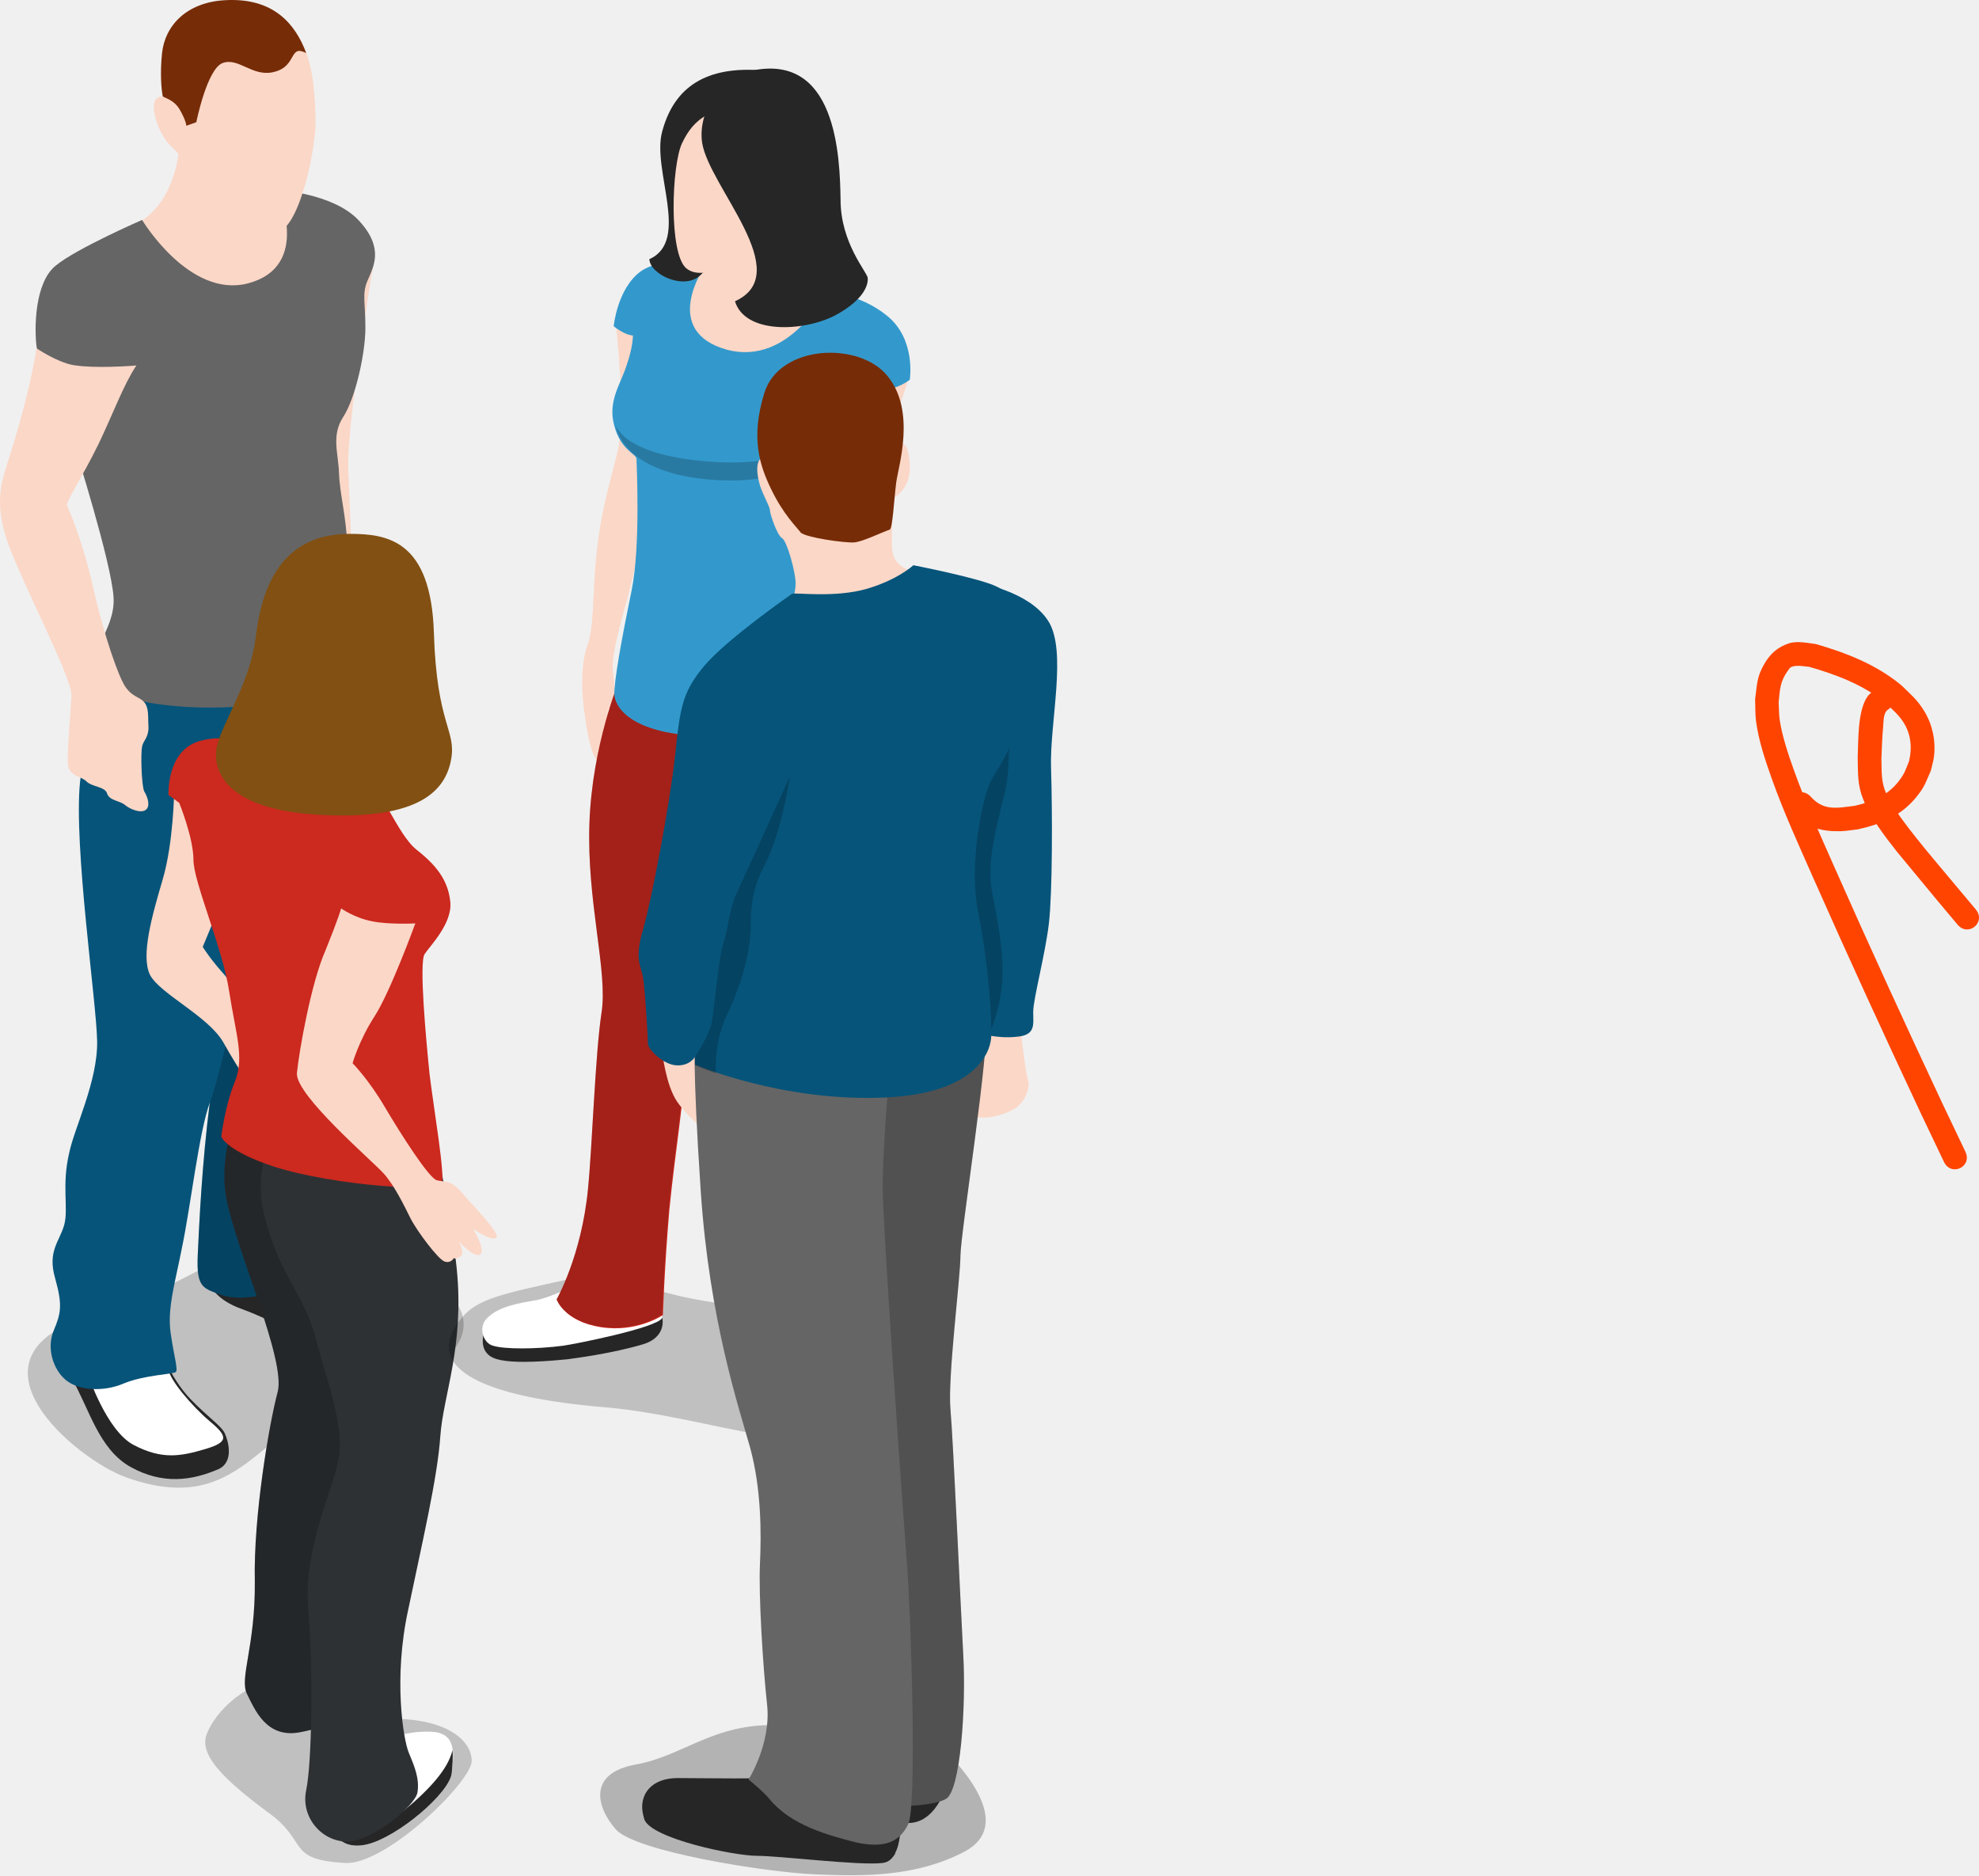
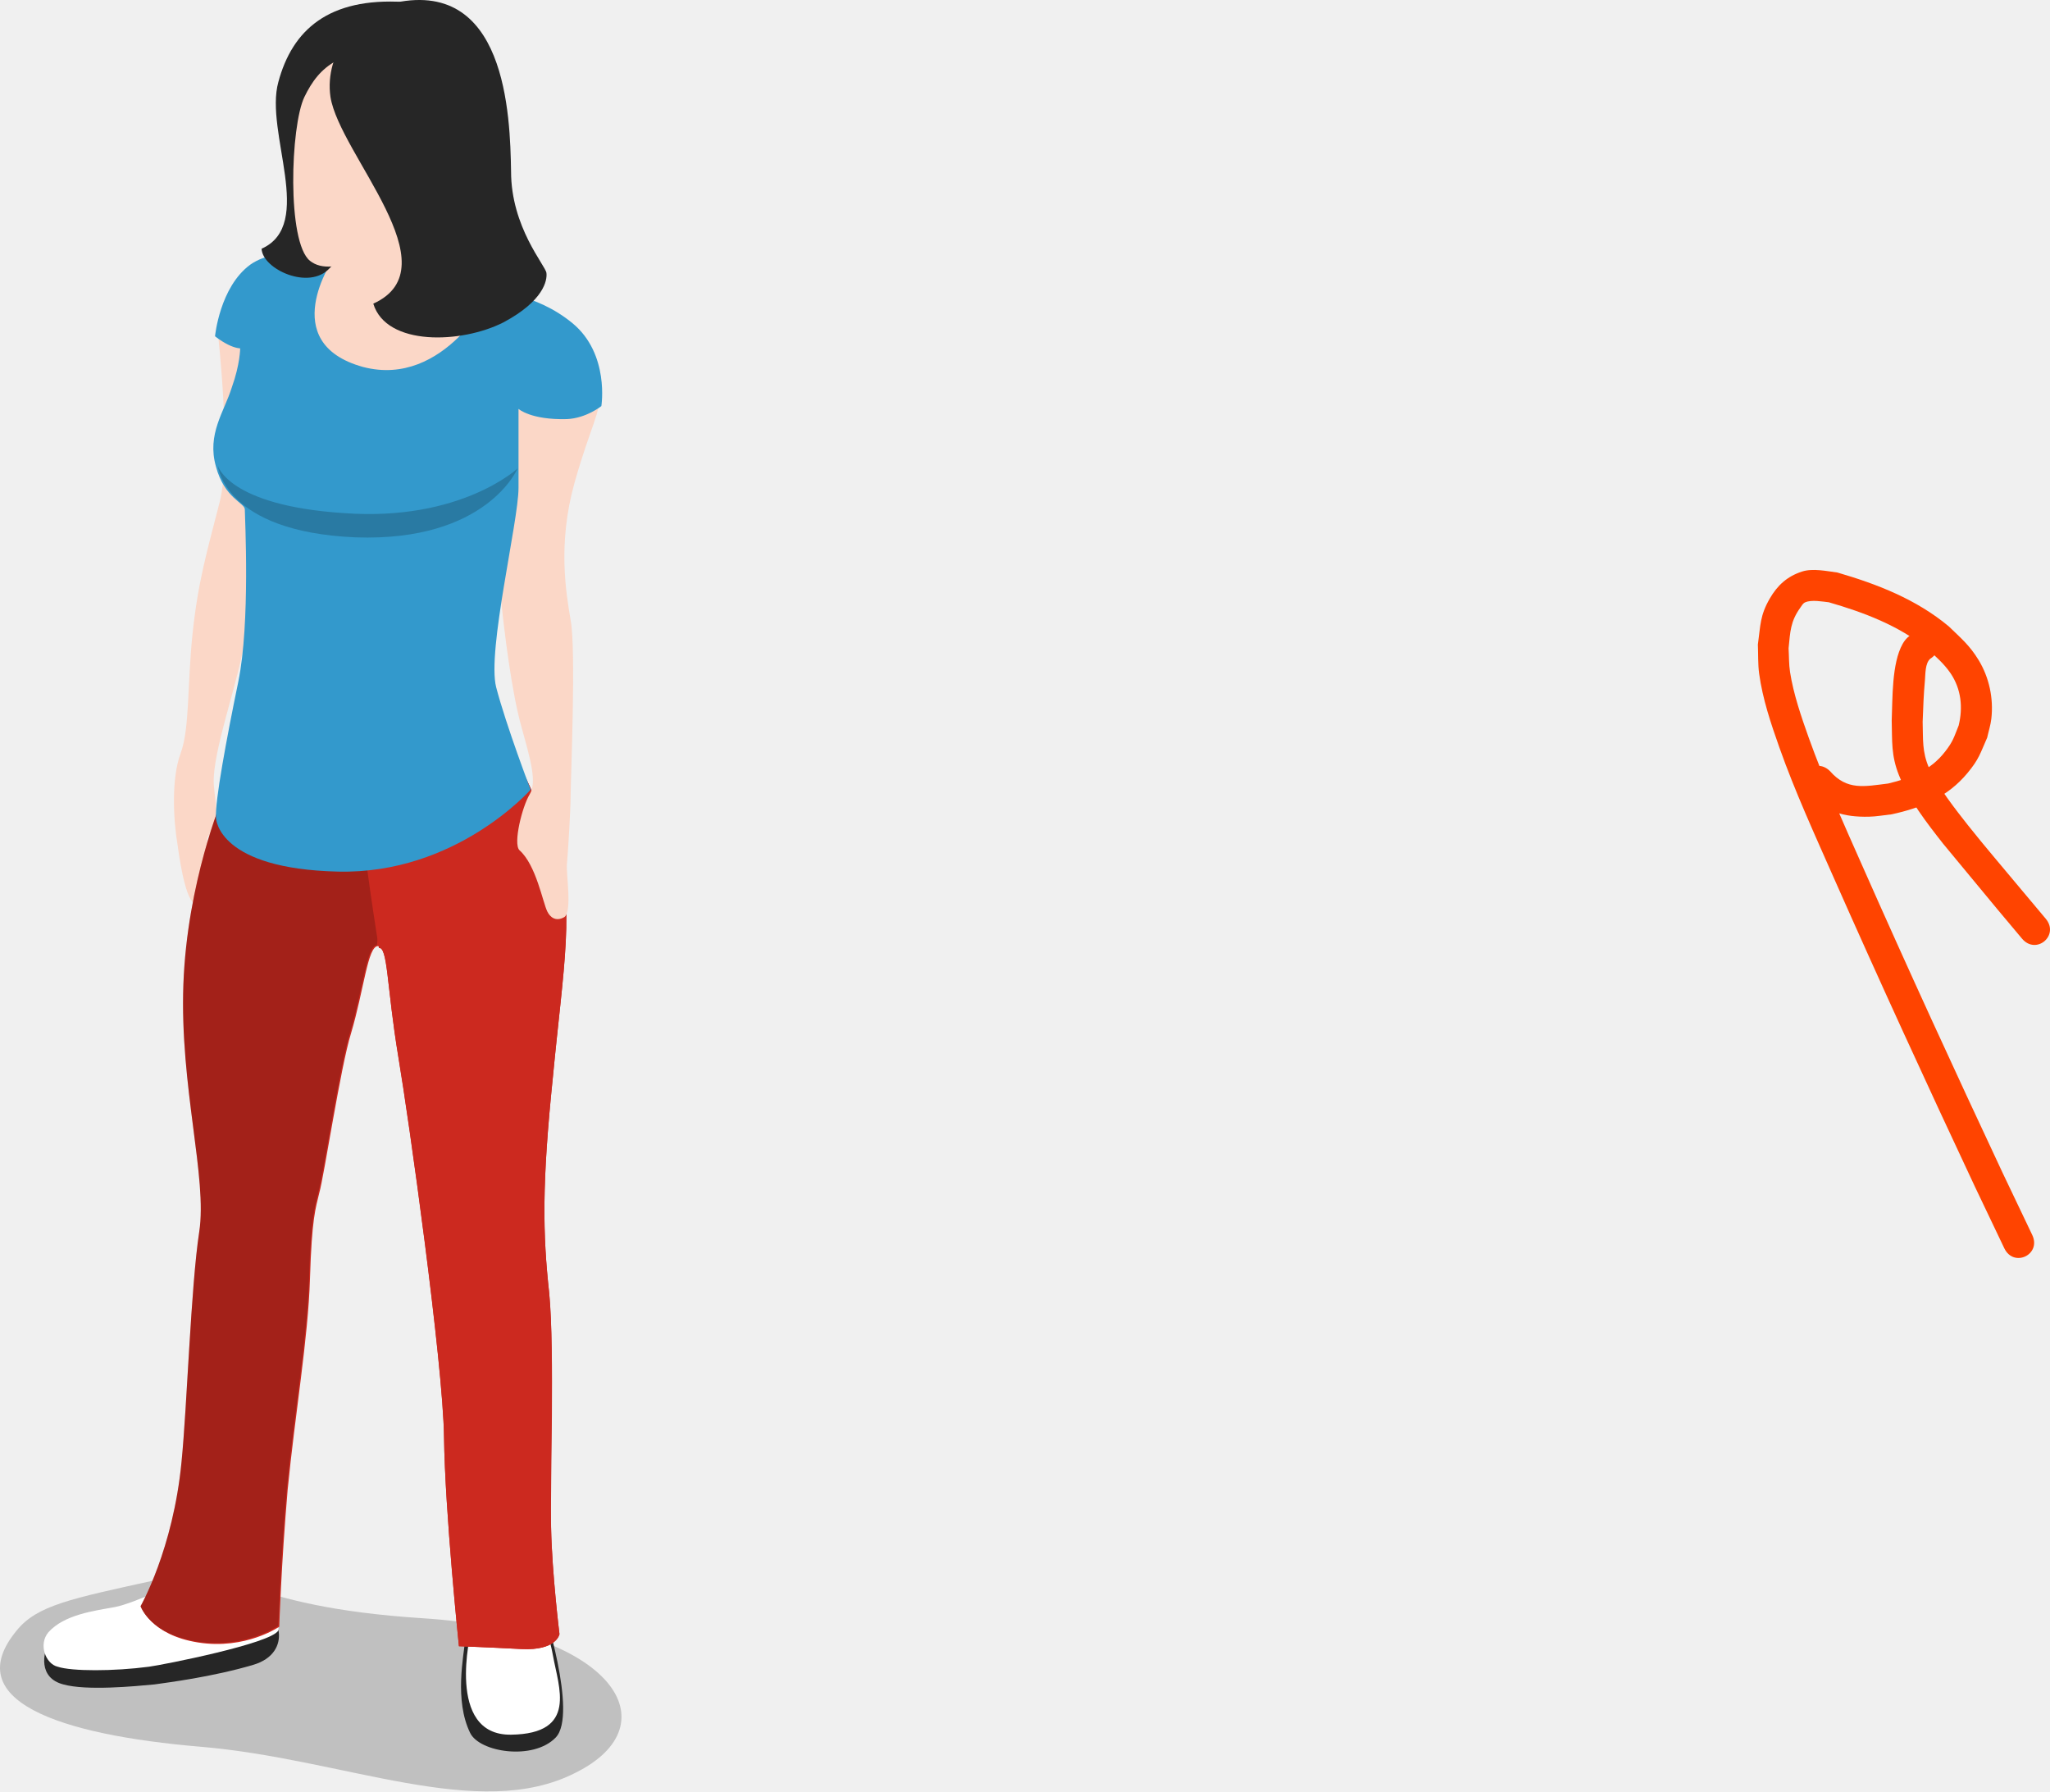
- <svg xmlns="http://www.w3.org/2000/svg" version="1.1" id="Layer_1" x="0px" y="0px" viewBox="0 0 277.38 262.85" enable-background="new 0 0 160 320" xml:space="preserve" width="277.38" height="262.85">
+ <svg xmlns="http://www.w3.org/2000/svg" version="1.1" id="Layer_1" x="0px" y="0px" viewBox="0 0 220.218 192.408" enable-background="new 0 0 160 320" xml:space="preserve" width="220.218" height="192.408">
  <defs id="defs129" />
-   <g id="g30" transform="translate(-9.084497,-47.87098)" style="stroke:none">
-     <path d="M 40.8,91.2 53.5,83.5 50.4,74.8 44,67.4 34.4,66.1 c -0.1,4 -1,10.7 -6.9,13.6 -1.1,0.6 13.3,11.5 13.3,11.5 z" id="path2" style="fill:#fbd7c7;stroke:none" />
-     <path d="m 26.9,255 c -7,-2.4 -25,-17.2 -4.2,-23 18.4,-5.2 23.6,-17.9 45.3,-5.8 10.7,6 7.3,13.9 -10.6,18.2 -12.1,2.9 -14.3,16.3 -30.5,10.6 z" id="path4" style="opacity:0.2;stroke:none" />
-     <path d="m 38.2,225.7 c -0.3,2.3 1.2,4.4 4.9,5.7 4.1,1.5 9.1,4.3 11.5,5.7 4,2.3 8.7,2.3 11.9,1 2.4,-1 2.7,-2.5 2.3,-5 -0.4,-2.6 -3,-2.7 -7.2,-4.3 -3.8,-1.5 -10.1,-7.2 -10.1,-7.2 z" id="path6" style="fill:#262626;stroke:none" />
-     <path d="m 39.6,226.7 c 3,1 6.4,2 9.3,3.7 3,1.8 10.3,6.3 14.7,5.4 3.2,-0.7 4.6,-1.9 4.4,-3.4 -0.2,-1.5 -4.1,-2.4 -7.1,-3.7 -2,-0.8 -9,-6.8 -9,-6.8 z" id="path8" style="fill:#ffffff;stroke:none" />
-     <path d="m 19.1,241 c 2.5,4.3 3.8,10 8.3,12.5 4.5,2.5 8.6,1.9 12.3,0.3 2.2,-1 1.4,-3.9 0.9,-5 -0.5,-1.1 -2.4,-2.3 -4.8,-4.8 -3,-3.1 -4.5,-7.7 -4.5,-7.7 z" id="path10" style="fill:#262626;stroke:none" />
-     <path d="m 21.4,240.5 c 0,0 2.6,7.9 6.4,9.9 4,2.1 6.6,1.6 10,0.6 3.4,-1 3.2,-1.8 0.7,-3.9 -2.5,-2.1 -5.7,-5.9 -5.8,-7.3 -0.1,-1.4 -11.3,0.7 -11.3,0.7 z" id="path12" style="fill:#ffffff;stroke:none" />
-     <path d="m 58.4,135.3 c 1.8,3.9 4.3,11.7 4.1,24.2 -0.2,12.5 -0.1,17.1 0,20.3 0.1,3.3 -0.8,5.5 -2.7,11.2 -1.6,5.1 -6.6,23.6 -6.3,27.4 0.1,0.9 2,1.6 2.4,3.6 0.4,2 0.5,2.7 -1.9,4 -2.4,1.3 -9.4,5.2 -14.4,3.2 -2.1,-0.8 -3,-1 -2.8,-5.4 0.2,-4.4 0.6,-12.9 1.7,-21.5 1.1,-8.6 4.6,-15.5 4.1,-21.2 -0.5,-5.7 -9,-21.5 -8.2,-29.6 0.8,-8.1 1,-10.3 1,-10.3 z" id="path14" style="fill:#06547a;stroke:none" />
-     <path d="m 58.4,135.3 c 1.8,3.9 4.3,11.7 4.1,24.2 -0.2,12.5 -0.1,17.1 0,20.3 0.1,3.3 -0.8,5.5 -2.7,11.2 -1.6,5.1 -6.6,23.6 -6.3,27.4 0.1,0.9 2,1.6 2.4,3.6 0.4,2 0.5,2.7 -1.9,4 -2.4,1.3 -9.4,5.2 -14.4,3.2 -2.1,-0.8 -3,-1 -2.8,-5.4 0.2,-4.4 0.6,-12.9 1.7,-21.5 1.1,-8.6 4.6,-15.5 4.1,-21.2 -0.5,-5.7 -9,-21.5 -8.2,-29.6 0.8,-8.1 1,-10.3 1,-10.3 z" id="path16" style="opacity:0.2;stroke:none" />
-     <path d="m 48.5,144.7 c 0,0 2,10.2 0.8,13.5 -1.2,3.3 -3.8,3.5 -4,6.7 -0.2,3.1 -0.6,12.1 -1.8,17.3 -1.2,5.2 -3.5,16.2 -5,20.2 -1.5,4 -2.7,14.6 -3.9,20.3 -0.9,4.7 -2.1,8.5 -1.6,12 0.5,3.5 1.1,5.2 0.7,5.5 -0.4,0.3 -4.4,0.4 -7.3,1.6 -2.8,1.2 -6.3,1 -8.1,-0.5 -1.8,-1.5 -2.7,-4.5 -1.7,-6.9 1,-2.4 1.3,-3.5 0.2,-7.4 -1.1,-3.8 0.7,-5.2 1.3,-7.5 0.6,-2.3 -0.4,-5.5 0.7,-10.1 0.7,-3.4 4,-10 3.9,-15.6 -0.1,-5.6 -3.3,-27.2 -2.4,-36.3 1,-9.1 3.3,-14.2 3.3,-14.2 z" id="path18" style="fill:#06547a;stroke:none" />
-     <path d="m 61.5,84.4 c 0,0 -3.9,23.1 -3.6,29.4 0.3,6.3 0.8,20.6 0.8,20.6 L 49,128.8 c 0,0 -1.5,-12.7 -1,-16.1 0.5,-3.4 5.5,-16.3 5.5,-16.3 z" id="path20" style="fill:#fbd7c7;stroke:none" />
-     <path d="m 47.9,74.5 c 0,0 7.9,0.4 11.5,4.3 3.6,3.9 2,6.5 1.2,8.4 -0.8,1.9 -0.3,3 -0.3,6.6 0,3.6 -1.4,9.9 -3.1,12.5 -1.7,2.6 -0.7,5 -0.6,7.9 0.1,2.9 1,5.9 1.2,10.5 0.2,4.6 1.7,12.6 2,13.7 0.3,1.2 -2.7,4.4 -11.1,7.4 -6.7,2.3 -23.4,1.4 -25.7,-2.4 -2.4,-3.8 2.3,-6.9 2,-11.8 -0.3,-4.9 -5.4,-21 -5.4,-21 0,0 -5.1,-11.8 -5.4,-14.2 C 13.9,94 13.9,87.5 16.9,85.1 19.8,82.7 29,78.7 29,78.7 c 0,0 6.6,11 14.8,8.9 9.2,-2.4 4.1,-13.1 4.1,-13.1 z" id="path22" style="fill:#656565;stroke:none" />
-     <path d="m 29,152.5 c 0.2,-0.9 0.9,-1.2 0.9,-2.7 -0.1,-1.4 0.1,-2.7 -0.6,-3.5 -0.7,-0.8 -1.6,-0.7 -2.6,-2.1 -1,-1.4 -3,-7.2 -4.5,-13.7 -1.4,-6.5 -3.5,-11.3 -3.7,-11.7 -0.3,-0.5 2,-3.8 4.4,-8.7 2.1,-4.4 3.5,-8.3 5.3,-11 -2.4,0.2 -7.3,0.4 -9.5,-0.2 -1.7,-0.5 -3.4,-1.5 -4.5,-2.2 -1.1,7.1 -3.8,15.2 -4.3,16.8 -0.5,1.8 -1.7,4.9 0.3,10.5 2,5.6 9,19 8.9,21.3 -0.1,2.3 -0.6,7.8 -0.5,9.6 0.1,1.8 1.8,1.7 2.6,2.5 0.8,0.8 2.6,0.7 2.9,1.7 0.3,1 1.8,1 2.5,1.6 0.7,0.6 2.2,1.2 2.9,0.7 0.7,-0.5 0.3,-1.8 -0.2,-2.6 -0.4,-0.9 -0.5,-5.4 -0.3,-6.3 z" id="path24" style="fill:#fbd7c7;stroke:none" />
-     <path d="m 40.6,48.2 c -5.4,0.3 -8.4,3.5 -8.6,7.1 -0.2,3.5 0,6.2 0,6.2 0,0 -1,-0.4 -1.3,0.8 -0.3,1.3 0.7,4.6 2.5,6.2 1.8,1.6 2.7,4.7 4.8,6.9 2.1,2.2 6.7,5.4 9.9,5 C 51.1,80 53.6,68 53.3,64 53.1,60 53.3,47.5 40.6,48.2 Z" id="path26" style="fill:#fbd7c7;stroke:none" />
-     <path d="m 40.6,47.9 c -5.4,0.3 -8.4,3.6 -8.8,7.4 -0.3,2.8 -0.1,5.1 0.1,6.1 0.6,0.3 1.6,0.6 2.3,1.7 1,1.7 1,2.4 1,2.4 L 36.6,65 c 0,0 1.5,-7.5 3.7,-8.3 2.2,-0.8 4.1,1.9 7,1.3 2.9,-0.6 2.5,-2.9 3.7,-3 0.2,0 0.6,0.1 1,0.3 -1.5,-4 -4.5,-7.8 -11.4,-7.4 z" id="path28" style="fill:#762c07;stroke:none" />
-   </g>
-   <g id="g52" transform="translate(-9.084497,-47.87098)" style="stroke:none">
-     <path d="m 57.4,309 c 5.7,0.4 17.8,-11.4 17.8,-14.3 0,-2.9 -3.6,-6.2 -12.4,-5.9 -5.7,0.2 -9.2,-5.7 -14.6,-5.4 -5.4,0.3 -9.7,5.4 -10.3,8.1 -0.5,2.7 2.7,5.9 8.6,10.3 6,4.2 2.5,6.7 10.9,7.2 z" id="path32" style="opacity:0.2;stroke:none" />
-     <path d="m 55.7,303.8 c 0,0 0.5,3.6 4.8,2.6 4.3,-1 11.6,-7.2 11.9,-10 0.3,-2.8 0.7,-5.7 -3,-5.8 -3.8,-0.2 -13.8,1.7 -13.7,13.2 z" id="path34" style="fill:#ffffff;stroke:none" />
-     <path d="m 60.5,306.4 c 4.3,-1 11.6,-7.2 11.9,-10 0.1,-1.1 0.2,-2.2 0.1,-3.2 -0.6,2.6 -3.2,5.6 -7.6,9.1 -3.2,2.6 -6.8,3 -8.6,3.1 0.8,0.8 2,1.5 4.2,1 z" id="path36" style="fill:#262626;stroke:none" />
-     <path d="m 43.9,199.3 c 0,0 -4.5,9.1 -3.1,16.5 1.4,7.4 8.4,22.7 7.2,27.2 -1.2,4.5 -3.4,17.4 -3.2,26.5 0.1,9.1 -2.2,13.6 -1.1,15.8 1.1,2.2 2.7,6.2 7.3,5.4 4.6,-0.8 6.2,-2.6 6.2,-2.6 0,0 2.3,-41.6 2.3,-45.8 0,-4.2 -2.3,-40.9 -2.3,-40.9 z" id="path38" style="fill:#2d3134;stroke:none" />
-     <path d="m 43.9,199.3 c 0,0 -4.5,9.1 -3.1,16.5 1.4,7.4 8.4,22.7 7.2,27.2 -1.2,4.5 -3.4,17.4 -3.2,26.5 0.1,9.1 -2.2,13.6 -1.1,15.8 1.1,2.2 2.7,6.2 7.3,5.4 4.6,-0.8 6.2,-2.6 6.2,-2.6 0,0 2.3,-41.6 2.3,-45.8 0,-4.2 -2.3,-40.9 -2.3,-40.9 z" id="path40" style="opacity:0.2;stroke:none" />
-     <path d="m 50.3,201.2 c 0,0 -6.4,8.1 -4.2,16.9 2.2,8.8 5.5,10.9 7.2,17.2 1.6,6.2 4.2,12.7 3.2,17.3 -0.9,4.6 -4.9,12.3 -4.2,20.9 0.7,8.6 0.5,21.5 -0.3,25.3 -0.8,3.8 2.2,7.2 5.7,7.2 3.5,0 9.6,-5 9.9,-6.9 0.3,-1.9 -0.4,-3.6 -1.2,-5.5 -0.8,-1.9 -2.2,-10.5 -0.1,-20.1 2,-9.6 4.1,-18.5 4.5,-24.3 0.4,-5.8 3.4,-12.6 2.3,-23.5 -1.1,-10.9 -3.9,-21.1 -3.9,-21.1 z" id="path42" style="fill:#2d3134;stroke:none" />
-     <path d="m 33.5,158.7 c 0,0 -0.1,7.3 -1.6,12.4 -1.5,5.1 -3.1,10.7 -1.8,13.4 1.4,2.7 8.2,5.8 10.3,9.5 2,3.6 4.6,7.4 4.6,7.4 l 2.3,-7.4 c 0,0 -5.5,-8.2 -7.2,-10 -1.6,-1.8 -2.6,-3.4 -2.6,-3.4 l 2.4,-5.8 -3.6,-15.7 z" id="path44" style="fill:#fbd7c7;stroke:none" />
-     <path d="m 47.4,152.7 c 0,0 -6.6,-2.4 -10.8,-0.8 -4.2,1.6 -3.9,7.4 -3.9,7.4 l 1.5,1.1 c 0,0 2,4.9 2,8 0,3.1 4.1,12.4 5,18.4 0.9,5.9 2.2,9.3 0.8,12.7 -1.4,3.4 -1.9,7.7 -1.9,7.7 0,0 0.7,2 7.4,4.2 8.5,2.7 23,3.6 23.5,2.4 0.5,-1.1 -1.1,-10.4 -1.7,-15.3 -0.5,-4.9 -1.5,-15.7 -0.7,-16.9 0.8,-1.2 3.9,-4.3 3.6,-7.3 -0.3,-3 -1.9,-5.1 -4.7,-7.3 -2.8,-2.2 -5.1,-9.2 -7.3,-9.7 -2.2,-0.5 -12.8,-4.6 -12.8,-4.6 z" id="path46" style="fill:#cc291f;stroke:none" />
-     <path d="m 58.1,122.7 c 5.3,0 11.4,0.9 11.8,13.9 0.4,13 3.2,13.6 2.4,17.8 -0.8,4.2 -4.3,8.4 -18.2,7.7 -13.9,-0.7 -15.3,-6.6 -14.6,-9.7 0.7,-3.1 4.6,-8.8 5.4,-15 0.7,-5.9 2.8,-14.7 13.2,-14.7 z" id="path48" style="fill:#825012;stroke:none" />
-     <path d="m 56.9,175.2 c 0,0 1.8,1.3 4.3,1.8 2.4,0.5 6.1,0.3 6.1,0.3 0,0 -3.5,9.6 -5.7,13 -2.2,3.4 -3.1,6.6 -3.1,6.6 0,0 2.2,2.2 4.5,6.1 2.3,3.9 6.2,10 7.3,10.3 1.1,0.3 1.9,-0.1 3.4,1.6 1.5,1.8 5.8,6.1 4.9,6.5 -0.9,0.4 -3.2,-1.3 -3.2,-1.3 0,0 1.8,3 1,3.6 -0.8,0.6 -3,-1.8 -3,-1.8 0,0 0.9,1.6 0.2,2.1 -0.7,0.5 -0.9,0.2 -0.9,0.2 0,0 -0.4,0.8 -1.3,0.5 -0.9,-0.3 -3.9,-4.3 -4.8,-6.1 -0.9,-1.8 -2.2,-4.5 -3.7,-6.2 -1.6,-1.8 -12.4,-11 -12.2,-14.1 0.3,-3.1 2,-12.7 4,-17.2 1.9,-4.7 2.2,-5.9 2.2,-5.9 z" id="path50" style="fill:#fbd7c7;stroke:none" />
-   </g>
-   <g id="g92" transform="translate(-9.084497,-47.87098)" style="stroke:none">
+   <g id="g92" transform="translate(-71.99992,-57.48526)" style="stroke:none">
    <path d="m 95.4,93.2 c 0,0 1.5,13.1 0.2,18.2 -1.3,5.1 -2.3,8.4 -2.9,14 -0.6,5.6 -0.3,10.3 -1.3,13 -1,2.7 -0.8,7.1 -0.3,10 0.3,2.2 1,6.4 2.1,6.2 1.1,-0.2 0.7,-1.5 0.9,-2.7 0.2,-1.1 0.4,-2.8 0.2,-3.7 -0.1,-0.9 -0.1,-0.8 0.6,-1.4 0.7,-0.6 0.2,-3.4 0.1,-4.7 -0.4,-2.9 2,-9.6 3,-14.3 1,-4.7 4.1,-11.6 3.5,-16.2 -0.6,-4.5 -0.7,-16.9 -0.7,-16.9 z" id="path54" style="fill:#fbd7c7;stroke:none" />
    <path d="m 73.8,232.6 c -6.2,7.5 4.4,11.2 19.8,12.5 15.4,1.3 29.8,8.1 40.2,2.8 10.5,-5.2 4,-15.3 -16.3,-16.6 -20.3,-1.3 -19.7,-6.1 -28.8,-4.1 -9.1,2 -12.7,2.7 -14.9,5.4 z" id="path56" style="opacity:0.2;stroke:none" />
    <g id="g62" style="stroke:none">
      <path d="m 99.6,230.3 c 2.4,0 4,4.7 -0.4,6 -4.4,1.3 -9.2,1.9 -10.6,2.1 -2.1,0.2 -7.3,0.7 -9.8,0 -2.7,-0.7 -2.2,-3.4 -1.5,-4.6 0.7,-1.1 15.1,-4.3 17.7,-4.3 2.6,0.1 4.2,0.8 4.6,0.8 z" id="path58" style="fill:#262626;stroke:none" />
      <path d="m 78.2,236.5 c 1.5,0.5 6,0.5 9.8,0 1.5,-0.2 13.2,-2.5 13.9,-3.9 0.7,-1.4 -9.9,-5.6 -9.9,-5.6 0,0 -5.5,2.7 -7.7,3.1 -2.2,0.4 -5.4,0.8 -7.1,2.7 -1.1,1.3 -0.3,3.4 1,3.7 z" id="path60" style="fill:#ffffff;stroke:none" />
    </g>
    <path d="m 122,233.4 c -0.2,2 -1.2,6.7 0.5,10.2 1,2.1 6.8,3 9.2,0.5 2.4,-2.5 -1.4,-14.2 -1.4,-14.2 z" id="path64" style="fill:#262626;stroke:none" />
    <path d="m 122.6,232.7 c 0,0 -2.8,11.2 4.3,11.1 7.2,-0.1 5.1,-5.1 4.5,-8.5 -0.6,-3.4 -2,-5.2 -2,-5.2 z" id="path66" style="fill:#ffffff;stroke:none" />
    <path d="m 121.3,234.3 c 0,0 2.9,0.1 6.7,0.3 3.8,0.2 4.1,-1.6 4.1,-1.6 0,0 -0.8,-6.5 -0.9,-11.4 -0.1,-4.9 0.4,-18.8 -0.2,-25.2 -0.7,-6.4 -0.8,-11.7 0.4,-23.3 1.1,-11.6 2.5,-18.7 0.2,-24.7 -2.3,-6 -3.7,-8.5 -3.7,-8.5 L 96,143.3 c 0,0 -3.8,9 -4.2,20 -0.4,11 2.6,20.8 1.7,26.6 -0.9,5.9 -1.3,18.7 -1.9,24.7 -0.9,9.4 -4.4,15.5 -4.4,15.5 0,0 1,3 6.1,3.8 5.1,0.8 8.7,-1.7 8.7,-1.7 0,0 0.2,-6.5 0.9,-14.7 0.8,-8.2 2.2,-16.2 2.4,-22.7 0.2,-6.5 0.6,-7.5 1,-9.2 0.5,-1.7 2.3,-13.6 3.4,-17.1 1.4,-4.7 1.8,-9.4 2.9,-9.4 1.1,0.1 0.9,4.1 2.2,11.9 1.1,6.5 4.8,32.8 4.9,40.8 0.1,8 1.6,22.5 1.6,22.5 z" id="path68" style="fill:#cc291f;stroke:none" />
    <g id="g76" style="stroke:none">
      <path d="m 95.9,143.2 c 0,0 -3.8,9 -4.2,20 -0.4,11 2.6,20.8 1.7,26.6 -0.9,5.9 -1.3,18.7 -1.9,24.7 -0.9,9.4 -4.4,15.5 -4.4,15.5 0,0 1,3 6.1,3.8 5.1,0.8 8.7,-1.7 8.7,-1.7 0,0 0.2,-6.5 0.9,-14.7 0.8,-8.2 2.2,-16.2 2.4,-22.7 0.2,-6.5 0.6,-7.5 1,-9.2 0.5,-1.7 2.3,-13.6 3.4,-17.1 1.4,-4.7 1.8,-9.4 2.9,-9.4 0,0 1.1,-10.4 0.5,-17.5 z" id="path70" style="fill:#cc291f;stroke:none" />
      <path d="m 95.9,143.2 c 0,0 -3.8,9 -4.2,20 -0.4,11 2.6,20.8 1.7,26.6 -0.9,5.9 -1.3,18.7 -1.9,24.7 -0.9,9.4 -4.4,15.5 -4.4,15.5 0,0 1,3 6.1,3.8 5.1,0.8 8.7,-1.7 8.7,-1.7 0,0 0.2,-6.5 0.9,-14.7 0.8,-8.2 2.2,-16.2 2.4,-22.7 0.2,-6.5 0.6,-7.5 1,-9.2 0.5,-1.7 2.3,-13.6 3.4,-17.1 1.4,-4.7 1.8,-9.4 2.9,-9.4 0,0 1.1,-10.4 0.5,-17.5 z" id="path72" style="opacity:0.2;stroke:none" />
      <path d="m 114.8,171.1 c 1.1,6.5 4.8,32.8 4.9,40.8 0.1,8 1.6,22.4 1.6,22.4 0,0 2.9,0.1 6.7,0.3 3.8,0.2 4.1,-1.6 4.1,-1.6 0,0 -0.8,-6.5 -0.9,-11.4 -0.2,-4.9 0.4,-18.8 -0.2,-25.2 -0.7,-6.4 -0.8,-11.7 0.4,-23.3 1.1,-11.6 2.5,-18.7 0.2,-24.7 -2.3,-6 -3.7,-8.5 -3.7,-8.5 l -17.5,1.9 c 0.6,7.1 2.3,17.5 2.3,17.5 1,0 0.8,3.9 2.1,11.8 z" id="path74" style="fill:#cc291f;stroke:none" />
    </g>
    <path d="m 127.8,100.1 c 0,0 -2.6,15.5 -2.1,20.6 0.5,5.1 1.3,11.2 2.3,14.8 1,3.6 1.7,6 0.9,7.3 -0.8,1.3 -1.8,5.3 -1.1,6 1.8,1.6 2.5,5.6 3,6.6 0.3,0.6 0.9,1.1 1.8,0.6 0.9,-0.5 0.2,-4.7 0.3,-5.7 0.1,-1 0.4,-5.8 0.4,-7.4 0,-1.6 0.6,-15.7 0,-18.8 -0.5,-3 -1.4,-8.2 0.4,-14.7 1.8,-6.4 2.8,-7.3 2.8,-10.2 0,-2.9 -8.7,0.9 -8.7,0.9 z" id="path78" style="fill:#fbd7c7;stroke:none" />
    <path d="m 107.5,84.4 c 0,0 -12.3,13.3 1.7,14.9 14,1.6 16.5,-7.7 13.9,-12.8 -2.6,-5.2 -6.9,-7.9 -6.9,-7.9 z" id="path80" style="fill:#fbd7c7;stroke:none" />
    <path d="m 107.8,85.3 c 0,0 -5.6,-1.7 -8.9,0.6 -3.3,2.4 -3.8,7.7 -3.8,7.7 0,0 0.6,0.5 1.4,0.9 0.8,0.4 1.3,0.4 1.3,0.4 0,0 0,1.7 -0.9,4.2 -0.8,2.6 -2.7,5 -1.7,8.5 0.9,3.4 3.1,3.9 3.1,4.6 0,0.8 0.6,12.2 -0.7,18.5 -1.3,6.3 -2.5,12.8 -2.4,14.6 0,0.3 0.4,5.5 13.1,5.8 12.7,0.3 20.7,-8.8 20.7,-8.8 0,0 -2.6,-6.8 -3.7,-11 -1,-3.9 2.4,-17.8 2.4,-21.4 0,-3.6 0,-8.5 0,-8.5 0,0 1.3,1.2 5.2,1.1 2.1,-0.1 3.7,-1.4 3.7,-1.4 0,0 0.9,-5.6 -3.1,-8.9 -4,-3.3 -8.6,-3.4 -8.6,-3.4 0,0 -5.1,10.4 -13.9,8.1 -9.4,-2.6 -3.2,-11.6 -3.2,-11.6 z" id="path82" style="fill:#3399cc;stroke:none" />
    <path d="m 115.4,57.7 c -8.1,-0.5 -12,3 -13.5,8.6 -1.5,5.4 4,15.3 -1.8,17.9 0.1,2.2 5.1,4.5 7.3,2.1 2.2,-2.3 2.9,-2.4 2.9,-2.4 z" id="path84" style="fill:#262626;stroke:none" />
    <path d="m 104.7,67.9 c -1.5,3.1 -1.9,15.6 0.6,17.6 2.5,2 7.6,-1.3 12.5,-3.5 4.9,-2.3 5.5,-19 -1.9,-19.2 -7.3,-0.3 -9.6,1.8 -11.2,5.1 z" id="path86" style="fill:#fbd7c7;stroke:none" />
    <path d="m 113.9,57.9 c -3.3,0.8 -7.1,5.2 -6.4,10 1,6.2 13.2,18.3 4.6,22.2 1.4,4.6 9.5,4.3 14,2 4.3,-2.3 4.7,-4.5 4.6,-5.3 -0.1,-0.8 -3.8,-4.9 -3.8,-10.9 -0.1,-6 -0.5,-21.1 -13,-18 z" id="path88" style="fill:#262626;stroke:none" />
    <path d="m 95.4,107.5 c 0,0 1.1,4.3 13.6,5.1 12.5,0.9 18.6,-4.8 18.6,-4.8 0,0 -3.3,7.9 -17.4,7.4 -14.2,-0.6 -14.8,-7.7 -14.8,-7.7 z" id="path90" style="opacity:0.2;stroke:none" />
  </g>
-   <g id="g124" transform="translate(-9.084497,-47.87098)" style="stroke:none">
-     <path d="m 101.9,195.3 c 0,0 0.5,4.7 2.1,7 1.6,2.3 3.4,3.5 3.4,3.5 l -0.1,-8.3 -1.1,-4.3 z" id="path94" style="fill:#fbd7c7;stroke:none" />
-     <path d="m 152.1,191.9 c 0,0 0.7,6.3 1.1,7.5 0.3,1.2 -0.7,3.3 -2.1,4 -3.1,1.6 -5.5,1.1 -6.3,0.8 -1.2,-0.4 2.6,-12.7 2.6,-12.7 z" id="path96" style="fill:#fbd7c7;stroke:none" />
-     <path d="m 146.3,129.6 c 0,0 7,1.1 9.7,5.3 2.7,4.2 0.2,14.2 0.4,20.6 0.2,6.4 0.2,17.5 -0.3,21.8 -0.5,4.3 -2.2,10.6 -2.2,12.4 0,1.8 0.4,3.3 -2.4,3.5 -2.8,0.3 -5.6,-0.6 -5.6,-0.6 0,0 -2.7,-23.8 -2.3,-28.9 0.5,-5 2.7,-34.1 2.7,-34.1 z" id="path98" style="fill:#06547a;stroke:none" />
-     <path d="m 150,142.9 c 0,0 1.2,11.1 -0.1,16.2 -1.3,5 -2.5,9.9 -1.8,13.6 0.7,3.7 2,9.6 1.3,14.2 -0.7,4.6 -2.2,7 -2.2,7 l -5.9,-25.3 5.4,-16.4 z" id="path100" style="opacity:0.2;stroke:none" />
-     <path d="m 141.5,293.2 c 3.1,3.1 9.5,10.6 2.8,14.2 -6.7,3.5 -13.8,3.5 -20.9,3.2 -7.1,-0.3 -25.2,-3.2 -28,-6.3 -2.8,-3.2 -3.9,-7.9 2.8,-9.1 6.7,-1.2 11,-5.9 20.1,-5.5 9.1,0.4 22.4,2.7 23.2,3.5 z" id="path102" style="opacity:0.3;fill:#262626;stroke:none" />
-     <path d="m 142.1,297.1 c 0,0 -1.4,6.3 -5.7,6.3 -4.3,0 -18.7,-2.2 -18.7,-2.2 l 11.4,-8.7 z" id="path104" style="fill:#262626;stroke:none" />
-     <path d="m 135.2,302 c 0,0 0.8,6.5 -2.4,6.9 -3.2,0.4 -14.4,-1 -17.6,-1 -3.2,0 -14.8,-2.4 -15.8,-5.1 -1,-2.7 0.4,-5.7 4.7,-5.7 4.3,0 12.2,0.2 13.6,-0.2 1.4,-0.4 17.5,5.1 17.5,5.1 z" id="path106" style="fill:#262626;stroke:none" />
-     <path d="m 99.3,300.1 c 0,0.5 0.1,0.9 0.3,1.4 1,2.8 13,5.3 16.2,5.3 3.2,0 14.8,1.4 18.1,1 0.2,0 0.5,-0.1 0.7,-0.2 -0.4,0.7 -0.9,1.3 -1.8,1.4 -3.2,0.4 -14.4,-1 -17.6,-1 -3.2,0 -14.8,-2.4 -15.8,-5.1 -0.2,-1 -0.3,-2 -0.1,-2.8 z" id="path108" style="fill:#262626;stroke:none" />
-     <path d="m 147.2,191.2 c 0.8,2.6 -3.5,29.6 -3.5,32.7 0,3.1 -1.8,17 -1.4,21.5 0.4,4.5 1.4,27.2 1.8,34.5 0.4,7.3 -0.4,18.9 -2.4,20.1 -2,1.2 -8.7,1.2 -10.6,0.8 -2,-0.4 -3.9,-105.5 -3.9,-105.5 z" id="path110" style="fill:#656565;stroke:none" />
-     <path d="m 147.2,191.2 c 0.8,2.6 -3.5,29.6 -3.5,32.7 0,3.1 -1.8,17 -1.4,21.5 0.4,4.5 1.4,27.2 1.8,34.5 0.4,7.3 -0.4,18.9 -2.4,20.1 -2,1.2 -8.7,1.2 -10.6,0.8 -2,-0.4 -3.9,-105.5 -3.9,-105.5 z" id="path112" style="opacity:0.2;stroke:none" />
-     <path d="m 133.8,197.1 c 0,0 -1,11.8 -1,17.2 0,5.3 2.8,45 3.4,52.7 0.6,7.7 1.4,33.9 0.2,36.5 -1.2,2.6 -3.4,3.5 -7.4,2.6 -3.9,-1 -9.1,-2.4 -12.1,-6.1 -0.8,-1 -2.9,-2.7 -2.9,-2.7 0,0 3.2,-5 2.6,-10.5 -0.6,-5.5 -1.2,-15.4 -1,-19.7 0.2,-4.3 0.2,-10.6 -1.4,-16.4 -1.6,-5.7 -5.7,-17.9 -6.9,-35.9 -1.2,-17.9 -0.8,-21.5 -0.8,-21.5 z" id="path114" style="fill:#656565;stroke:none" />
-     <path d="m 139,128.1 c 0,0 -4.9,0.4 -4.9,-3.7 0,-4.1 0.1,-6.7 0.1,-6.7 0,0 2.6,-1.1 2.4,-4.7 -0.2,-3.6 -1.3,-2.8 -1.3,-2.8 l -19.4,1.8 c 0,0 -1.3,0.4 -0.3,3.9 0.4,1.3 1.4,3 1.4,3.5 0,0.5 1,3.5 1.7,3.9 0.7,0.4 1.9,4.8 1.9,6.3 0,1.5 -0.7,3.5 -0.7,3.5 0,0 8.1,0.1 12.8,-1 4.7,-1.1 6.3,-4 6.3,-4 z" id="path116" style="fill:#fbd7c7;stroke:none" />
-     <path d="m 133.8,122.1 c 0.4,-0.2 0.6,-4.3 0.9,-6.6 0.3,-2.3 2.8,-10 -1.2,-14.9 -3.9,-4.9 -15.2,-4.5 -17.3,2.4 -1.9,6.2 -0.7,10 1,13.5 1.7,3.5 3.5,5.2 4.1,6 0.6,0.7 6.2,1.5 7.5,1.4 1.2,-0.1 3.6,-1.3 5,-1.8 z" id="path118" style="fill:#762c07;stroke:none" />
-     <path d="m 120.1,131.1 c 0.6,-0.2 6,0.6 10.5,-0.7 4.4,-1.3 6.5,-3.3 6.5,-3.3 0,0 9.3,1.8 11.7,3 2.7,1.3 3.1,3.4 3.5,5.5 0.5,2.6 0.7,5.4 0.4,8.3 -0.9,9.1 -4.1,11.7 -5,14 -0.9,2.4 -2.9,10.9 -1.5,17.9 1.4,7 2,15.4 1.8,17.6 -0.2,2.2 -2.4,7.7 -14.7,8.3 -14.5,0.7 -26.8,-4.6 -26.8,-4.6 V 196 c 0,0 -0.7,1.3 -2.6,1.2 -1.9,-0.1 -4,-2.3 -4,-3 0,-0.7 -0.4,-7.8 -0.7,-9.4 -0.3,-1.6 -1.2,-2.5 0,-6.6 1.2,-4.1 3.8,-17.8 4.5,-24.4 0.7,-6.5 0.9,-8.8 4.1,-12.6 3.2,-3.8 12.3,-10.1 12.3,-10.1 z" id="path120" style="fill:#06547a;stroke:none" />
-     <path d="m 106.5,196 c 0,0 2.1,-3.1 2.4,-5.1 0.3,-2 1,-9.3 1.6,-10.9 0.6,-1.7 0.8,-4.8 1.9,-7.1 1.1,-2.3 7.4,-16.2 7.4,-16.2 0,0 -0.9,6.4 -3,11.3 -0.8,1.9 -2.5,3.9 -2.5,9.6 0,5.6 -2.8,11.4 -3.4,12.7 -1.6,3.4 -1.5,7 -1.5,8 -1.8,-0.6 -2.9,-1.1 -2.9,-1.1 V 196 c 0,0 0,0.1 0,0 z" id="path122" style="opacity:0.2;stroke:none" />
-   </g>
-   <path style="fill:#ff4400;fill-opacity:1;stroke:none;stroke-width:0;stroke-dasharray:none" id="path13" d="m 251.403,113.972 c 1.813,2.008 3.805,2.592 6.514,2.538 0.824,-0.016 1.639,-0.172 2.458,-0.258 3.206,-0.698 5.999,-1.847 8.143,-4.434 1.238,-1.493 1.347,-2.061 2.114,-3.799 0.15,-0.681 0.371,-1.35 0.449,-2.043 0.245,-2.179 -0.229,-4.423 -1.374,-6.299 -0.975,-1.598 -1.886,-2.331 -3.2,-3.611 -3.478,-2.9 -7.669,-4.532 -11.962,-5.783 -1.141,-0.148 -2.651,-0.481 -3.811,-0.103 -1.583,0.516 -2.632,1.473 -3.454,2.894 -1.065,1.84 -0.989,2.86 -1.28,4.946 0.046,1.042 -0.004,2.093 0.137,3.127 0.37,2.709 1.261,5.351 2.167,7.912 1.688,4.767 3.803,9.369 5.841,13.991 4.912,11.103 9.981,22.136 15.138,33.127 2.225,4.668 1.163,2.441 3.187,6.682 1.013,2.122 4.015,0.689 3.001,-1.433 v 0 c -2.021,-4.233 -0.961,-2.012 -3.178,-6.662 -5.146,-10.968 -10.204,-21.978 -15.106,-33.057 -1.996,-4.524 -4.059,-9.026 -5.725,-13.687 -0.785,-2.198 -1.645,-4.706 -2.006,-7.046 -0.13,-0.841 -0.105,-1.7 -0.157,-2.549 0.178,-1.784 0.19,-2.874 1.256,-4.363 0.15,-0.209 0.281,-0.47 0.516,-0.574 0.703,-0.312 1.87,-0.08 2.545,-0.012 3.777,1.092 7.484,2.488 10.582,4.984 0.911,0.864 1.801,1.607 2.51,2.657 1.136,1.684 1.334,3.66 0.862,5.595 -0.526,1.297 -0.572,1.658 -1.446,2.791 -1.571,2.037 -3.692,2.858 -6.124,3.441 -2.551,0.311 -4.415,0.771 -6.249,-1.327 -1.663,-1.663 -4.015,0.689 -2.352,2.352 z" />
-   <path style="fill:#ff4400;fill-opacity:1;stroke:none;stroke-width:0;stroke-dasharray:none" id="path15" d="m 262.753,96.721 c -0.506,0.398 -0.854,0.61 -1.2,1.224 -1.184,2.097 -1.076,5.866 -1.176,8.231 0.061,2.208 -0.075,3.742 0.781,5.885 1.045,2.618 3.028,5.166 4.737,7.342 0.056,0.071 5.7,6.886 5.835,7.049 0.88,1.049 1.761,2.099 2.641,3.148 1.512,1.802 4.06,-0.336 2.548,-2.138 v 0 c -0.876,-1.044 -1.752,-2.088 -2.627,-3.131 -1.91,-2.307 -3.874,-4.571 -5.733,-6.919 -1.14,-1.44 -3.366,-4.281 -4.164,-6.118 -0.776,-1.787 -0.636,-3.091 -0.694,-4.978 0.078,-1.86 0.09,-2.701 0.248,-4.5 0.054,-0.616 0.009,-1.785 0.569,-2.275 1.994,-1.246 0.232,-4.067 -1.763,-2.82 z" />
+   <path style="fill:#ff4400;fill-opacity:1;stroke:none;stroke-width:0;stroke-dasharray:none" id="path13" d="m 194.24,85.181 c 1.813,2.008 3.805,2.592 6.514,2.538 0.824,-0.016 1.639,-0.172 2.458,-0.258 3.206,-0.698 5.999,-1.847 8.143,-4.434 1.238,-1.493 1.347,-2.061 2.114,-3.799 0.15,-0.681 0.371,-1.35 0.449,-2.043 0.245,-2.179 -0.229,-4.423 -1.374,-6.299 -0.975,-1.598 -1.886,-2.331 -3.2,-3.611 -3.478,-2.9 -7.669,-4.532 -11.962,-5.782 -1.141,-0.148 -2.651,-0.481 -3.811,-0.103 -1.583,0.516 -2.632,1.473 -3.454,2.894 -1.065,1.84 -0.989,2.86 -1.28,4.946 0.046,1.042 -0.004,2.093 0.137,3.127 0.37,2.709 1.261,5.351 2.167,7.912 1.688,4.767 3.803,9.369 5.841,13.991 4.912,11.103 9.981,22.136 15.138,33.127 2.225,4.668 1.163,2.441 3.187,6.682 1.013,2.122 4.015,0.689 3.001,-1.433 v 0 c -2.021,-4.233 -0.961,-2.012 -3.178,-6.662 -5.146,-10.968 -10.204,-21.978 -15.106,-33.057 -1.996,-4.524 -4.059,-9.026 -5.725,-13.687 -0.785,-2.198 -1.645,-4.706 -2.006,-7.046 -0.13,-0.841 -0.105,-1.7 -0.157,-2.549 0.178,-1.784 0.19,-2.874 1.256,-4.363 0.15,-0.209 0.281,-0.47 0.516,-0.574 0.703,-0.312 1.87,-0.08 2.545,-0.012 3.777,1.092 7.484,2.488 10.582,4.984 0.911,0.864 1.801,1.607 2.51,2.657 1.136,1.684 1.334,3.66 0.862,5.595 -0.526,1.297 -0.572,1.658 -1.446,2.791 -1.571,2.037 -3.692,2.858 -6.124,3.441 -2.551,0.311 -4.415,0.771 -6.249,-1.327 -1.663,-1.663 -4.015,0.689 -2.352,2.352 z" />
+   <path style="fill:#ff4400;fill-opacity:1;stroke:none;stroke-width:0;stroke-dasharray:none" id="path15" d="m 205.59,67.931 c -0.506,0.398 -0.854,0.61 -1.2,1.224 -1.184,2.097 -1.076,5.866 -1.176,8.231 0.061,2.208 -0.075,3.742 0.781,5.885 1.045,2.618 3.028,5.166 4.737,7.342 0.056,0.071 5.7,6.886 5.835,7.049 0.88,1.049 1.761,2.099 2.641,3.148 1.512,1.802 4.06,-0.336 2.548,-2.138 v 0 c -0.876,-1.044 -1.752,-2.088 -2.627,-3.131 -1.91,-2.307 -3.874,-4.571 -5.733,-6.919 -1.14,-1.44 -3.366,-4.281 -4.164,-6.118 -0.776,-1.787 -0.636,-3.091 -0.694,-4.978 0.078,-1.86 0.09,-2.701 0.248,-4.5 0.054,-0.616 0.009,-1.785 0.569,-2.275 1.994,-1.246 0.232,-4.067 -1.763,-2.82 z" />
</svg>
